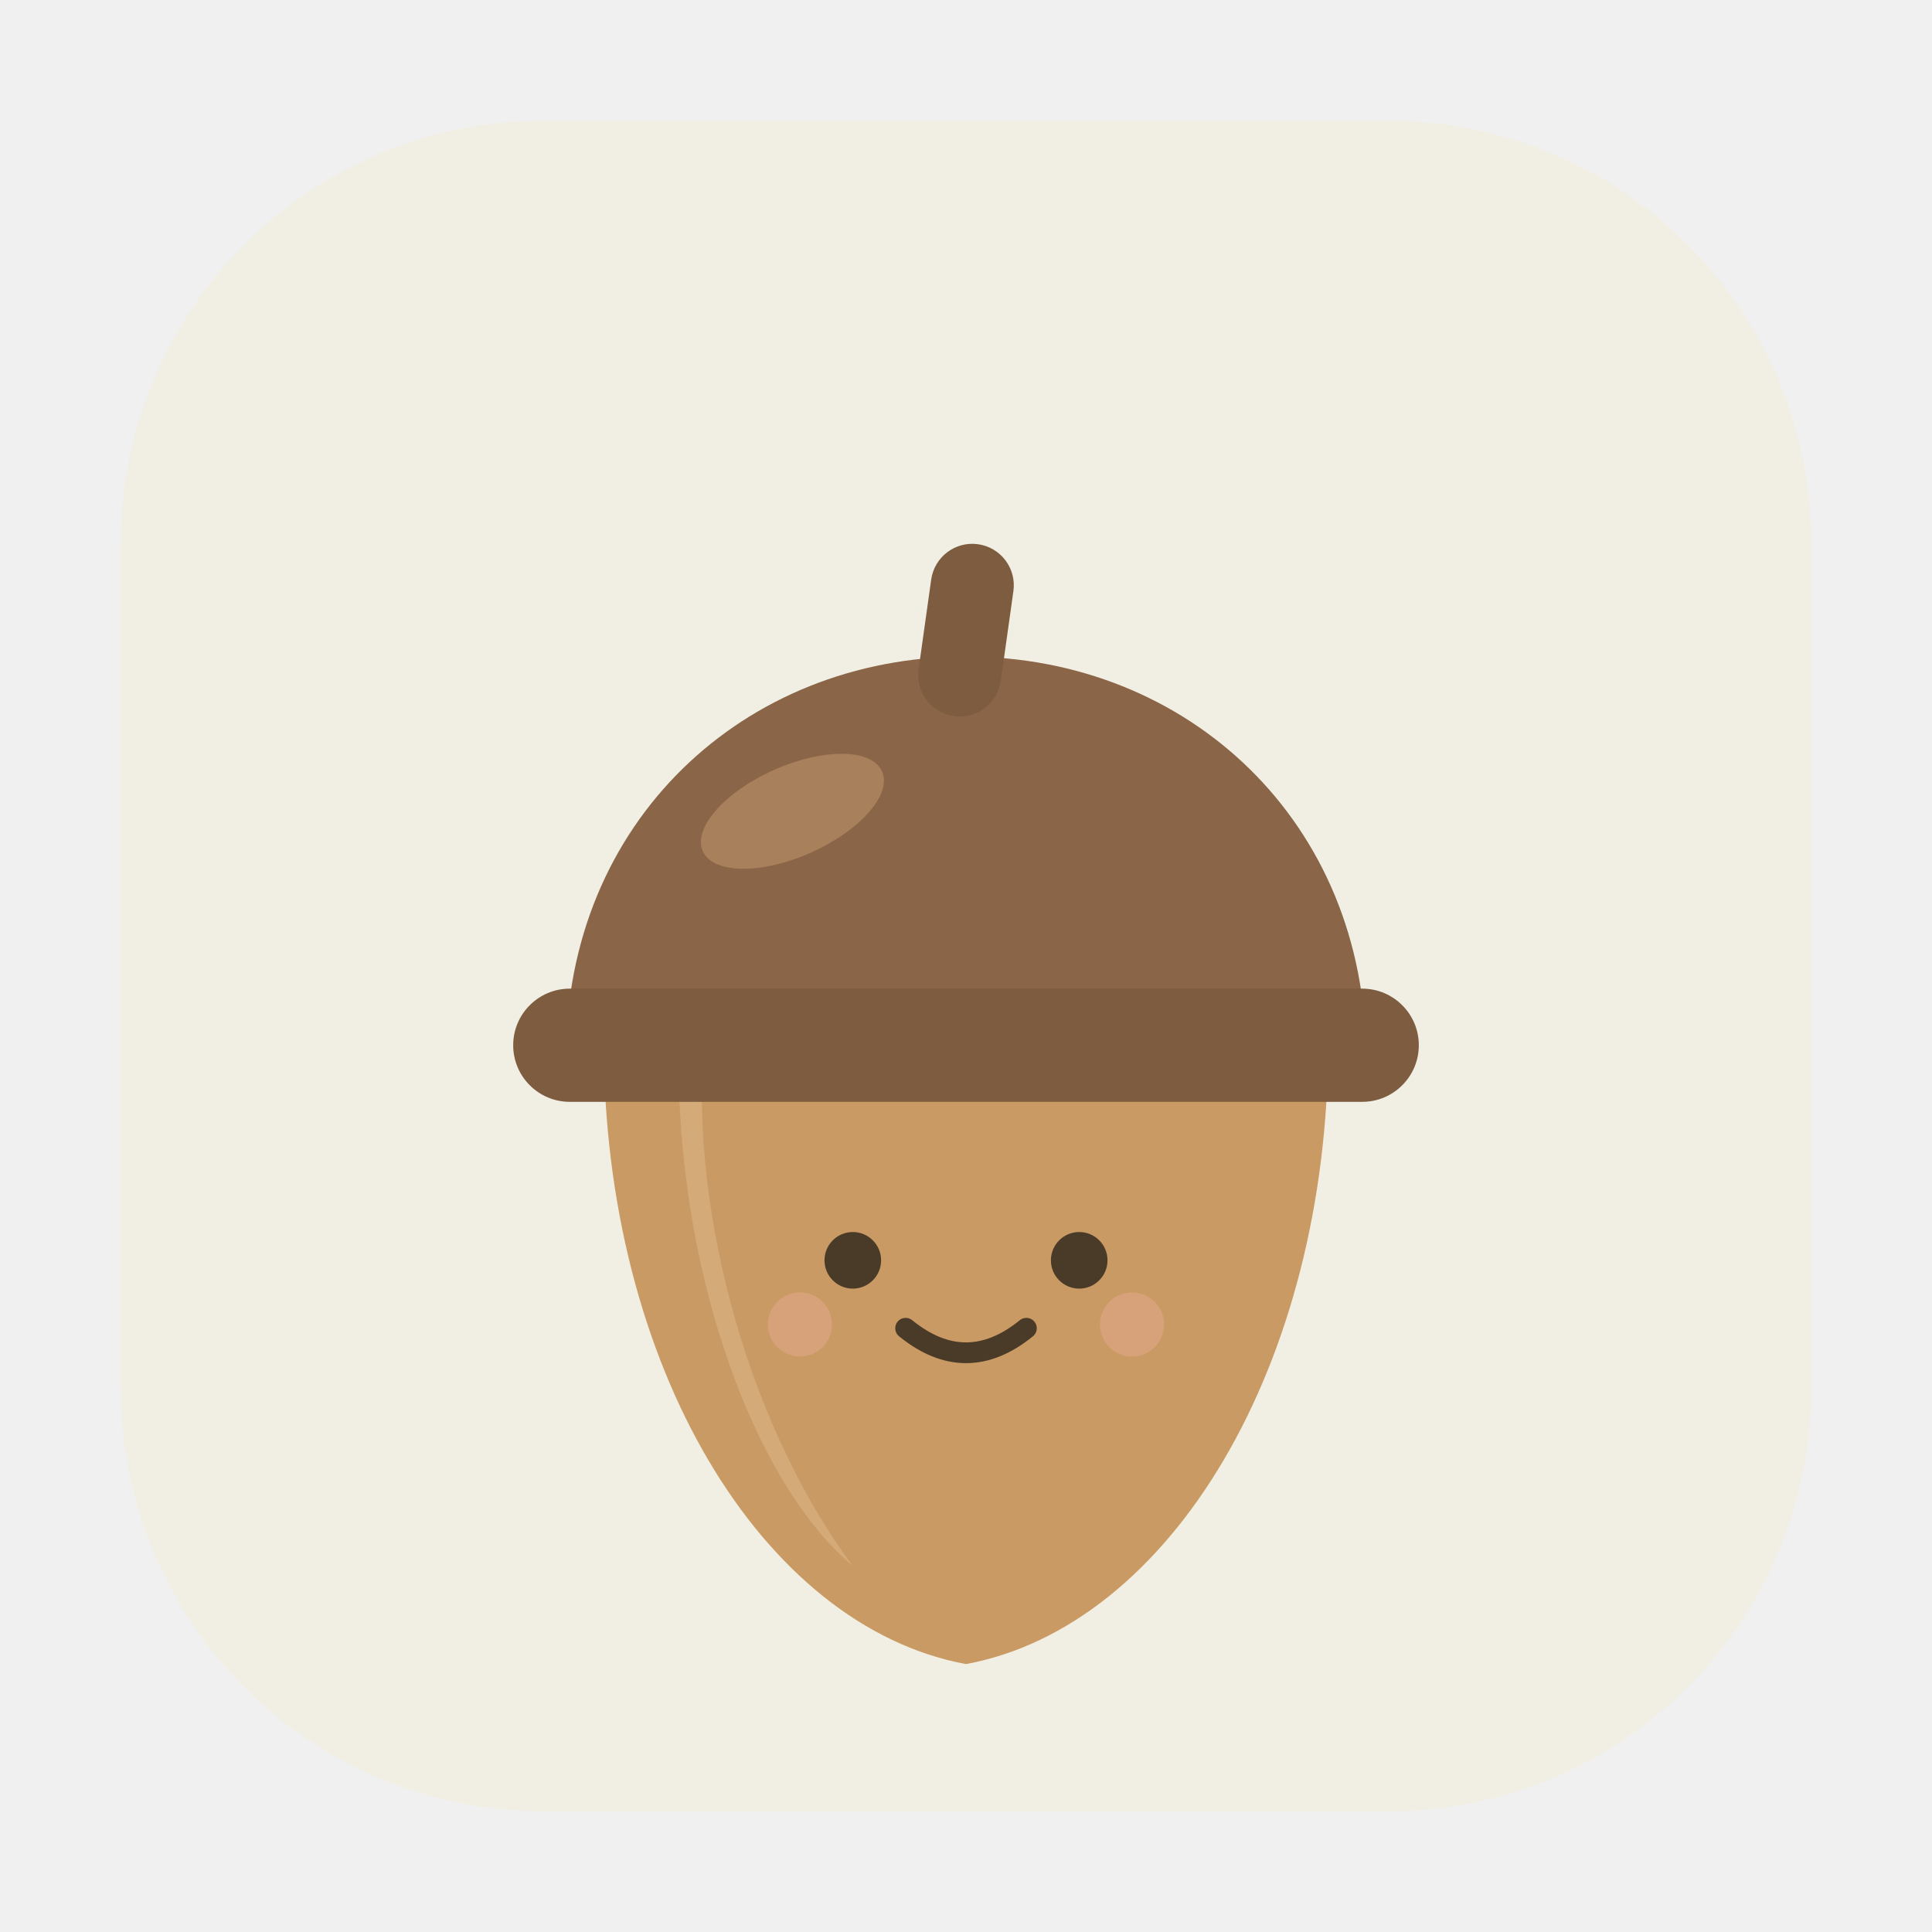
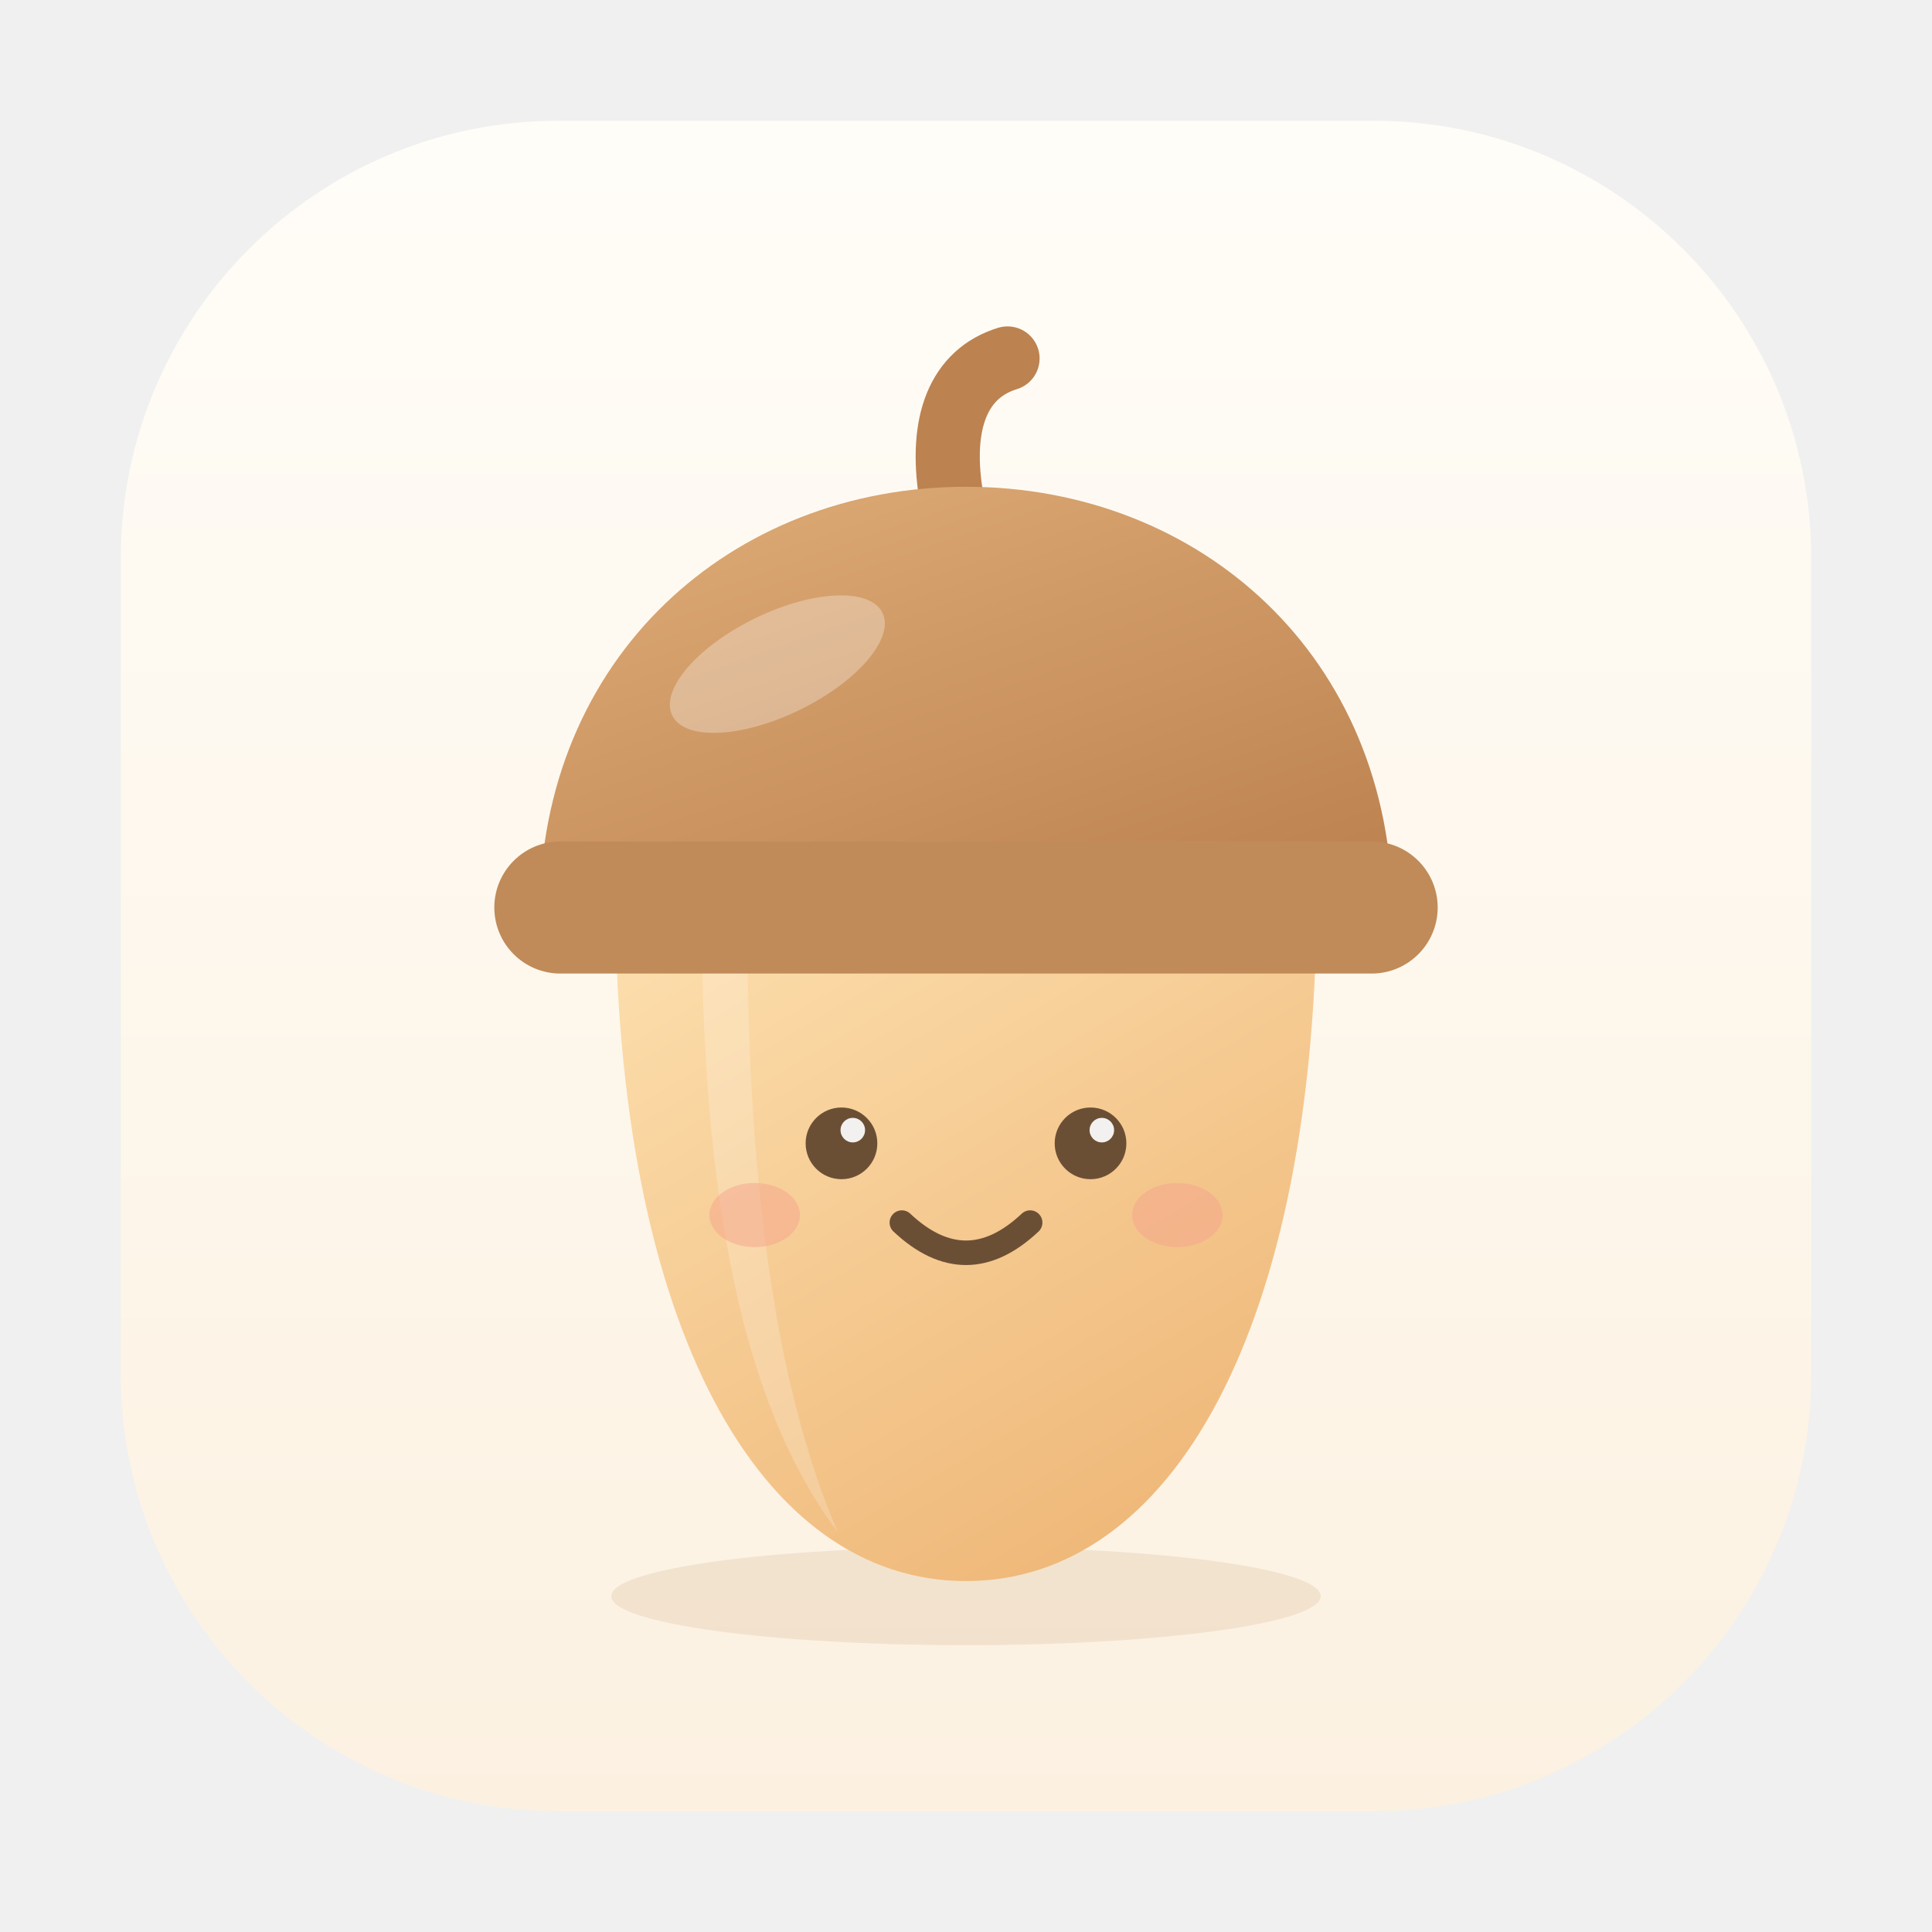
<svg xmlns="http://www.w3.org/2000/svg" viewBox="0 0 1024 1024">
-   <rect x="64" y="64" width="896" height="896" rx="224" fill="#F1EFE3" />
-   <path d="M320 552 C320 724 404 862 512 882 C620 862 704 724 704 552 Z" fill="#C99A63" />
-   <path d="M360 580 C364 690 404 790 452 830 C400 760 372 660 372 580 Z" fill="#D9B080" opacity="0.7" />
-   <path d="M300 560 C300 436 394 348 512 348 C630 348 724 436 724 560 Z" fill="#8A6547" />
-   <rect x="272" y="524" width="480" height="60" rx="30" fill="#7E5C40" />
-   <ellipse cx="420" cy="430" rx="52" ry="24" fill="#A9805C" transform="rotate(-24 420 430)" />
-   <rect x="490" y="288" width="44" height="92" rx="22" fill="#7E5C40" transform="rotate(8 512 334)" />
-   <circle cx="452" cy="668" r="15" fill="#4A3A28" />
-   <circle cx="572" cy="668" r="15" fill="#4A3A28" />
-   <path d="M480 704 Q512 730 544 704" stroke="#4A3A28" stroke-width="11" stroke-linecap="round" fill="none" />
-   <circle cx="424" cy="702" r="17" fill="#E2A88A" opacity="0.55" />
-   <circle cx="600" cy="702" r="17" fill="#E2A88A" opacity="0.55" />
+   <defs>
+     <linearGradient id="plate" x1="0" y1="0" x2="0" y2="1">
+       <stop offset="0" stop-color="#FFFDF8" />
+       <stop offset="1" stop-color="#FCF1E1" />
+     </linearGradient>
+     <linearGradient id="body" x1="0.2" y1="0" x2="0.8" y2="1">
+       <stop offset="0" stop-color="#FCDDAB" />
+       <stop offset="1" stop-color="#EEB575" />
+     </linearGradient>
+     <linearGradient id="cap" x1="0.15" y1="0" x2="0.85" y2="1">
+       <stop offset="0" stop-color="#DDAA75" />
+       <stop offset="1" stop-color="#BC8250" />
+     </linearGradient>
+   </defs>
+   <rect x="64" y="64" width="896" height="896" rx="232" fill="url(#plate)" />
+   <ellipse cx="512" cy="846" rx="188" ry="26" fill="#C08B58" opacity="0.16" />
+   <path d="M504 262 C498 224 508 198 534 190" stroke="#BC8250" stroke-width="34" stroke-linecap="round" fill="none" />
+   <path d="M326 470 C326 706 404 838 512 838 C620 838 698 706 698 470 Z" fill="url(#body)" />
+   <path d="M372 486 C372 654 400 754 444 812 C414 742 396 640 396 486 Z" fill="#FFFFFF" opacity="0.2" />
+   <path d="M286 484 C286 348 388 258 512 258 C636 258 738 348 738 484 Z" fill="url(#cap)" />
+   <rect x="262" y="446" width="500" height="70" rx="35" fill="#C08B58" />
+   <ellipse cx="412" cy="352" rx="62" ry="27" fill="#FFFFFF" opacity="0.3" transform="rotate(-26 412 352)" />
+   <circle cx="446" cy="606" r="19" fill="#6B4F35" />
+   <circle cx="578" cy="606" r="19" fill="#6B4F35" />
+   <circle cx="452" cy="599" r="6.5" fill="#FFFFFF" opacity="0.92" />
+   <circle cx="584" cy="599" r="6.5" fill="#FFFFFF" opacity="0.92" />
+   <path d="M478 648 Q512 680 546 648" stroke="#6B4F35" stroke-width="13" stroke-linecap="round" fill="none" />
+   <ellipse cx="400" cy="644" rx="24" ry="17" fill="#F5A48C" opacity="0.5" />
+   <ellipse cx="624" cy="644" rx="24" ry="17" fill="#F5A48C" opacity="0.5" />
</svg>
